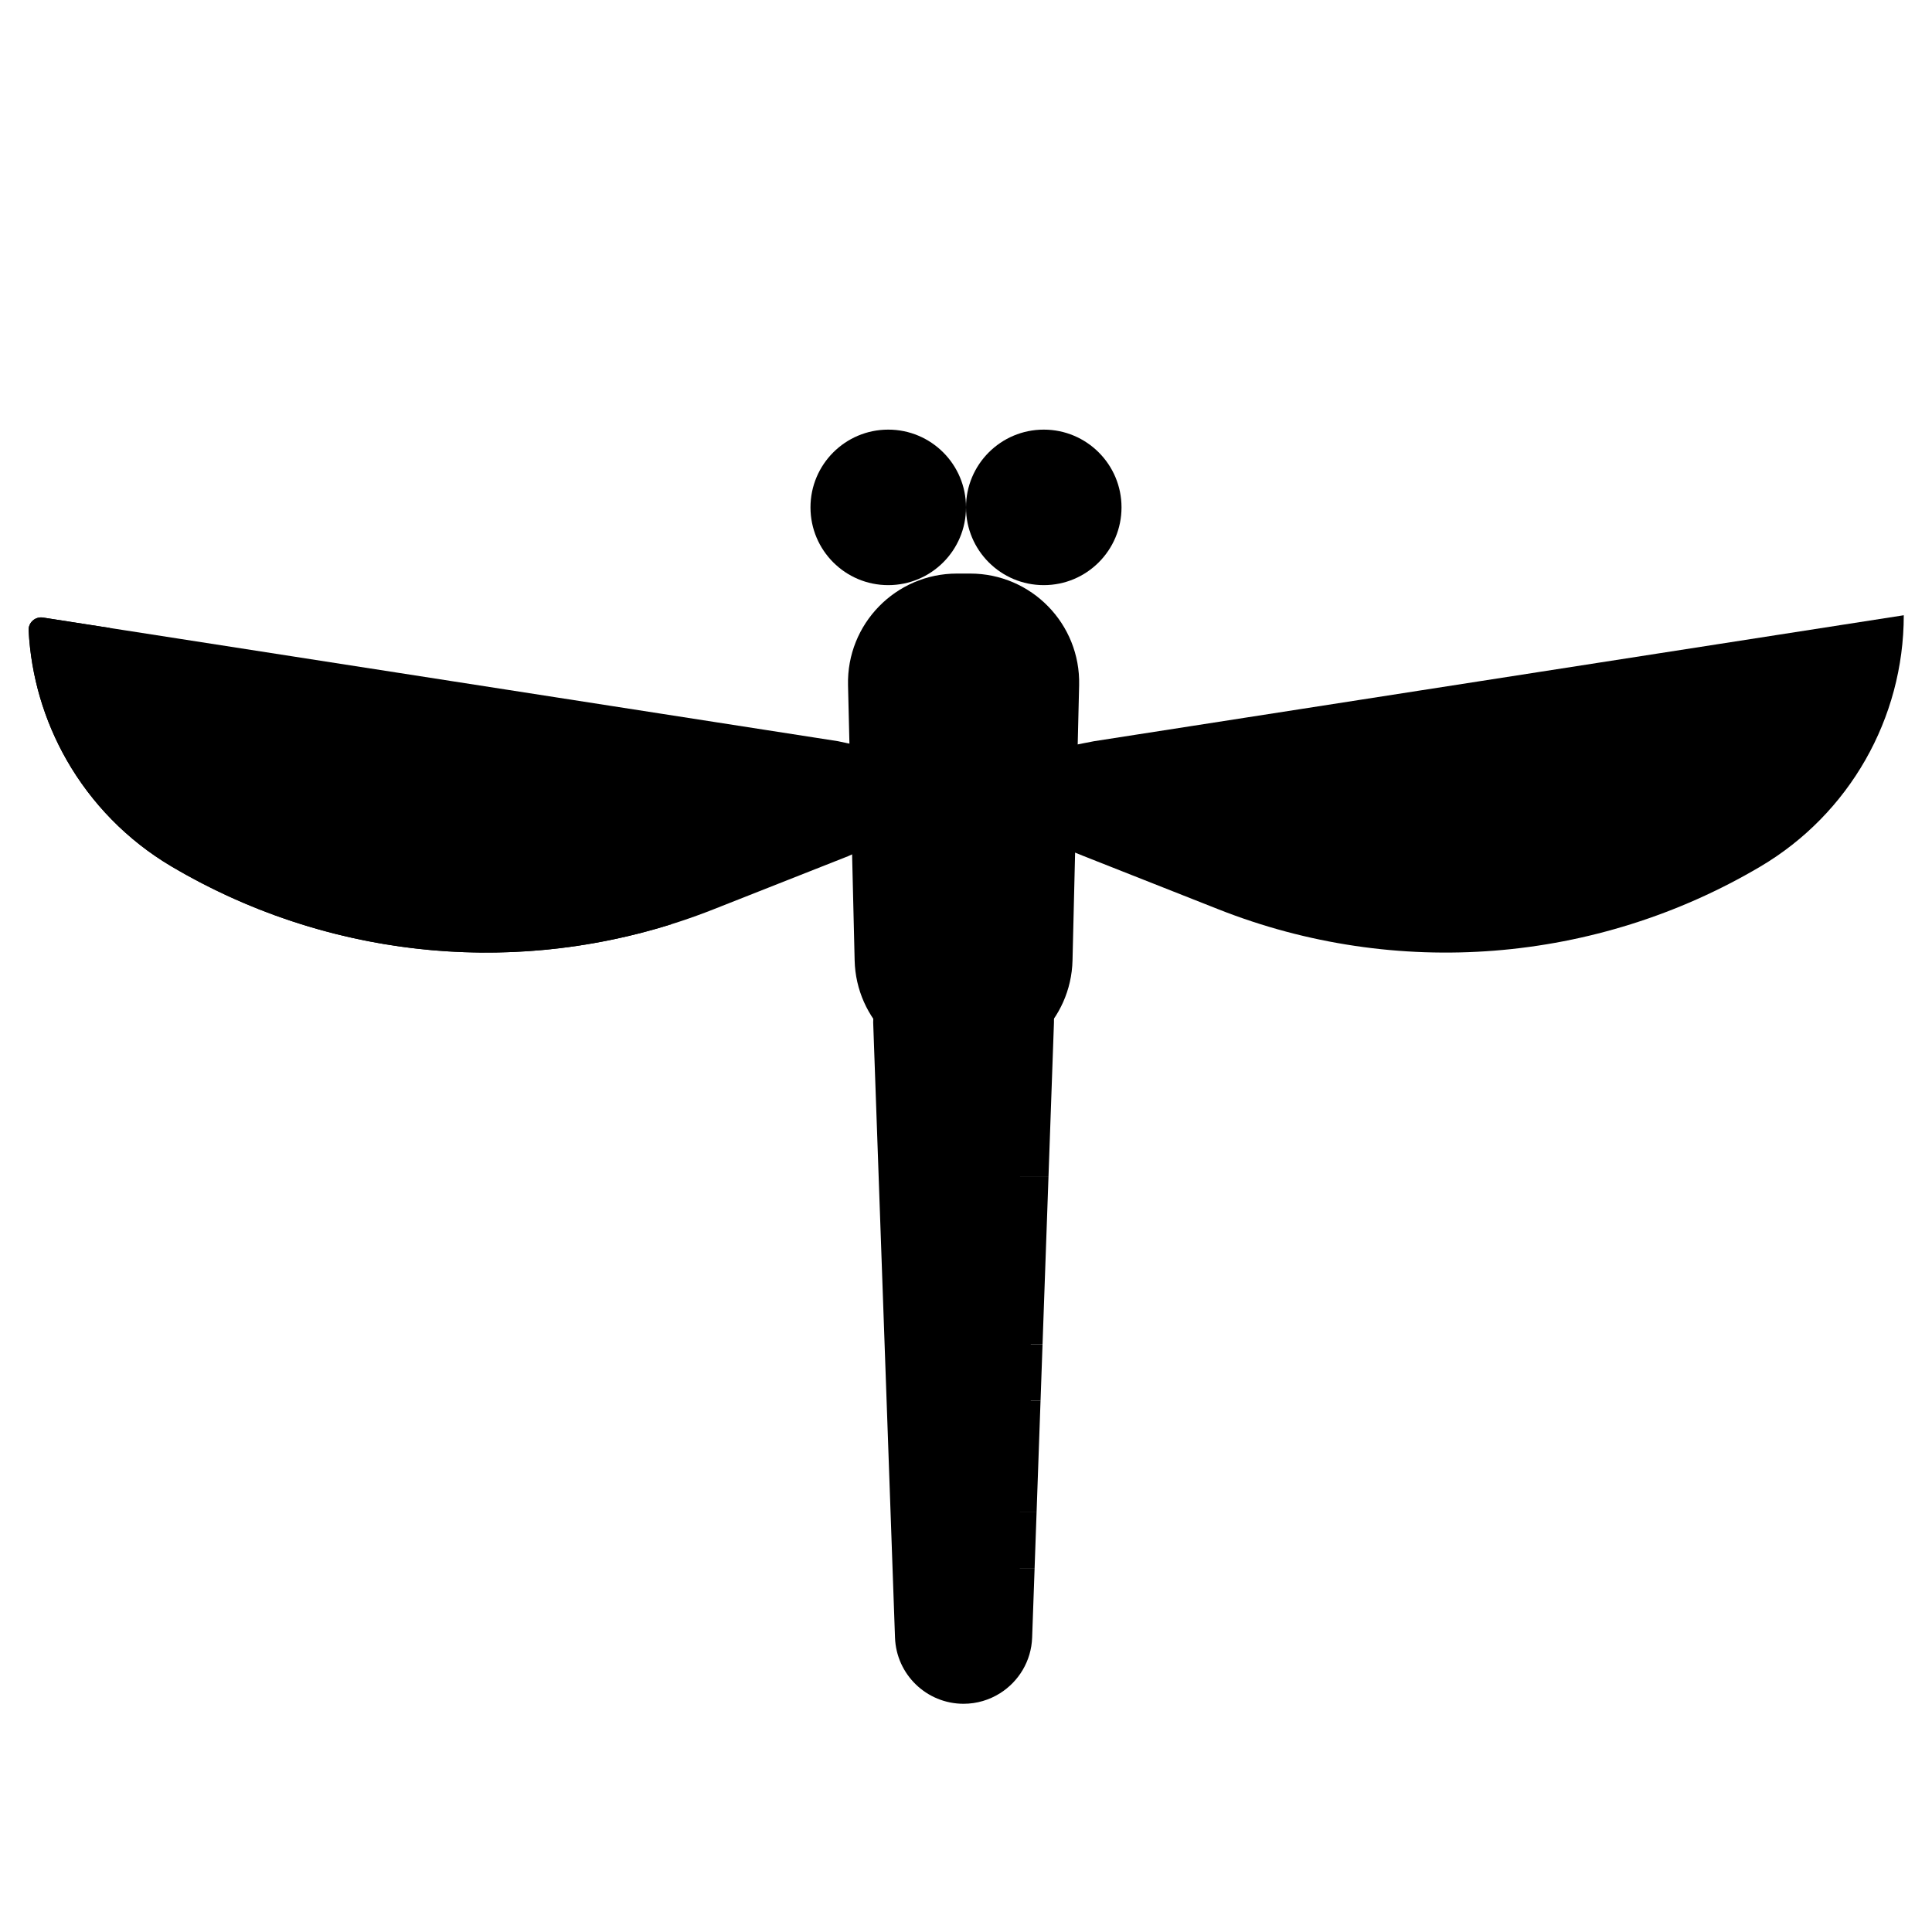
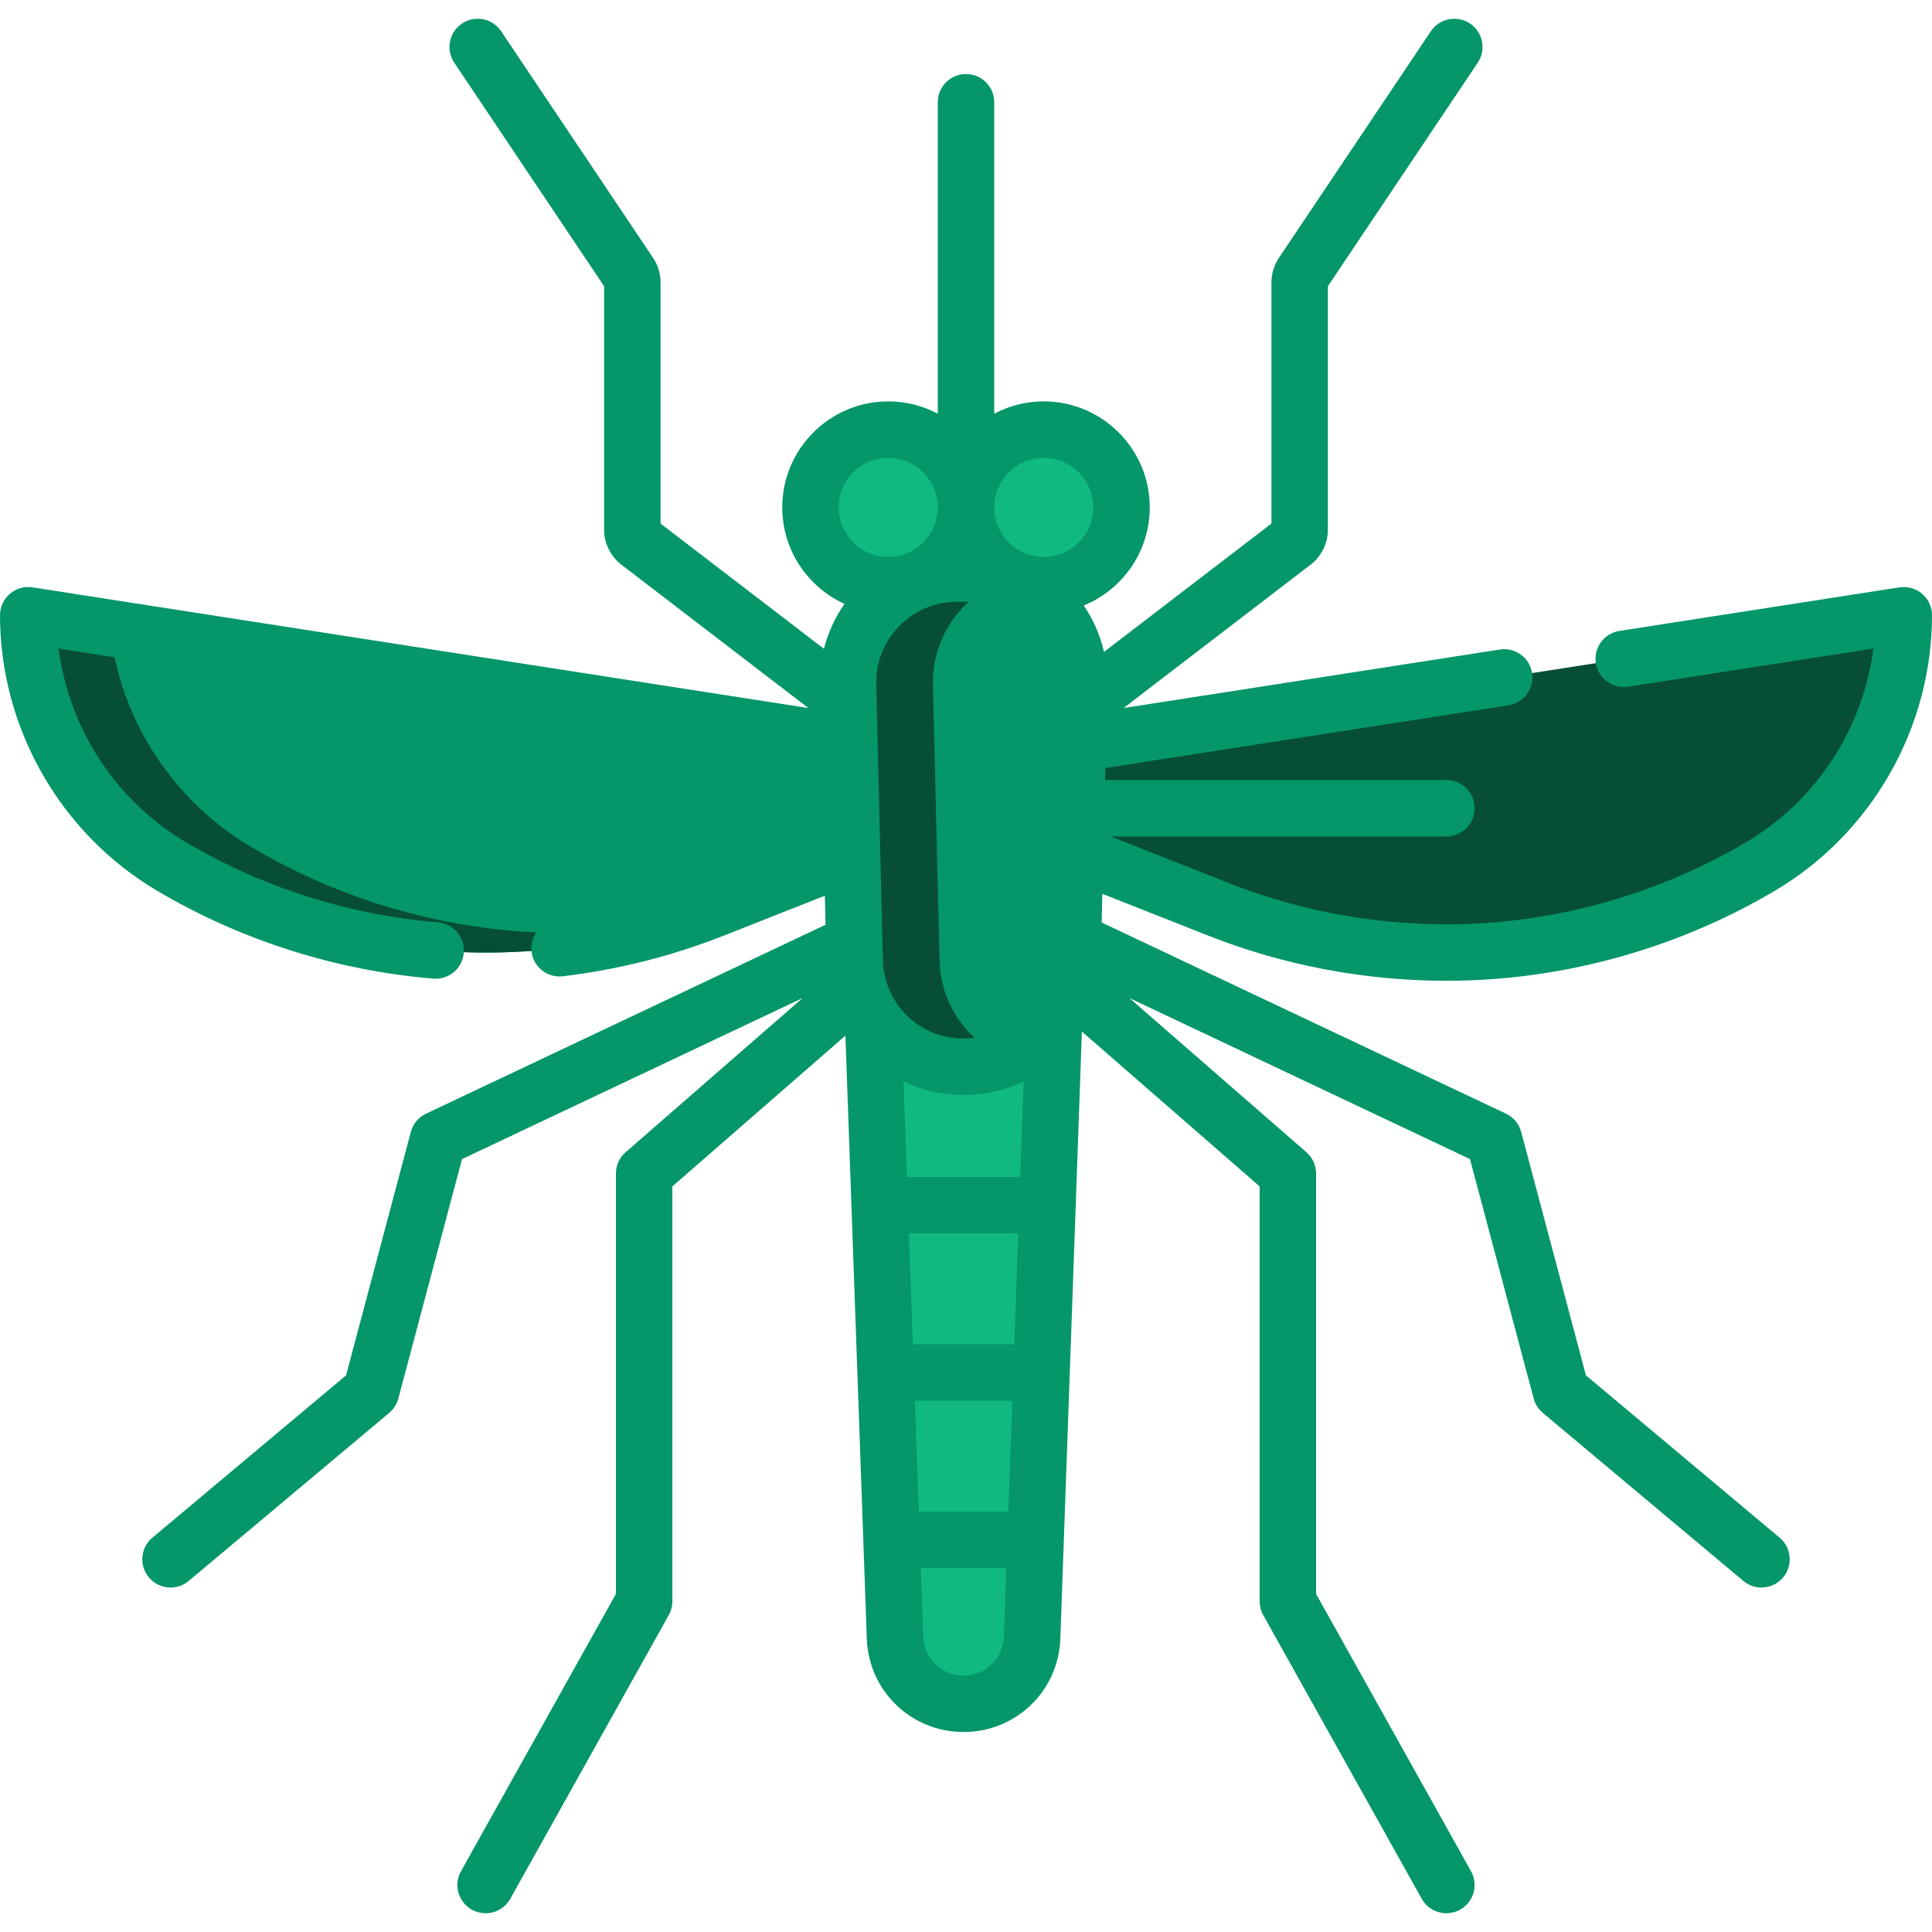
- <svg xmlns="http://www.w3.org/2000/svg" viewBox="0 0 513.274 513.274" fill="currentColor">
-   <path d="M270.94 416.601v-15h4.455l1.045-29.465h-2.596v-15h3.128l1.045-29.465h-7.037v-15h7.569l1.456-41.052v-47.547h-31.215l-5.387 211.406 9.967 14.356h12.324c4.939-3.114 8.294-8.526 8.515-14.776l.655-18.457z" />
-   <path d="M242.953 201.286v18.15l-17.67 8.04-35.74 14.11c-47.16 18.63-100.29 14.43-143.94-11.37-11.81-6.98-21.33-16.81-27.91-28.33-5.925-10.388-9.45-22.143-10.086-34.406-.108-2.085 1.755-3.735 3.818-3.414l211.158 32.84z" />
-   <path d="M66.787 225.055c-11.81-6.98-21.33-16.81-27.91-28.33-5.195-9.108-8.536-19.269-9.711-29.9l-17.741-2.759c-2.063-.321-3.926 1.329-3.818 3.414.635 12.263 4.161 24.017 10.086 34.406 6.58 11.52 16.1 21.35 27.91 28.33 40.276 23.806 88.633 29.218 132.914 15.278-38.13 6.625-77.8-.384-111.73-20.439z" />
-   <path d="M287.988 227.471l35.739 14.114c47.166 18.627 100.29 14.432 143.948-11.366 23.612-13.953 38.099-39.34 38.099-66.766l-215.085 33.457-26.552 5.153v15.829z" />
-   <path d="M246.557 312.67v15h31.461l.532-15zm2.28 44.466v15h27.604l.532-15zm3.09 44.465v15h22.936l.532-15z" />
-   <path d="M257.179 435.058l-5.798-163.44 1.286-47.547h-19.403l-1.286 47.547 5.798 163.44c.346 9.811 8.399 17.585 18.216 17.585 3.563 0 6.887-1.035 9.701-2.809-4.938-3.114-8.293-8.526-8.514-14.776z" />
-   <circle cx="235.979" cy="134.795" r="20.658" />
-   <circle cx="277.295" cy="134.795" r="20.658" />
-   <path d="M255.993 283.407c-15.717 0-28.563-12.541-28.941-28.253l-1.757-73.132c-.391-16.256 12.68-29.644 28.941-29.644h3.515c16.26 0 29.331 13.389 28.941 29.644l-1.757 73.132c-.379 15.712-13.225 28.253-28.942 28.253z" />
+ <svg xmlns="http://www.w3.org/2000/svg" viewBox="0 0 513.274 513.274">
+   <g fill="#10B981">
+     <path d="m270.94 416.601v-15h4.455l1.045-29.465h-2.596v-15h3.128l1.045-29.465h-7.037v-15h7.569l1.456-41.052v-47.547h-31.215l-5.387 211.406 9.967 14.356h12.324c4.939-3.114 8.294-8.526 8.515-14.776l.655-18.457z" />
+   </g>
+   <g fill="#059669">
+     <path d="m242.953 201.286v18.15l-17.67 8.04-35.74 14.11c-47.16 18.63-100.29 14.43-143.94-11.37-11.81-6.98-21.33-16.81-27.91-28.33-5.925-10.388-9.45-22.143-10.086-34.406-.108-2.085 1.755-3.735 3.818-3.414l211.158 32.84z" />
+   </g>
+   <g fill="#064e36">
+     <path d="m66.787 225.055c-11.81-6.98-21.33-16.81-27.91-28.33-5.195-9.108-8.536-19.269-9.711-29.9l-17.741-2.759c-2.063-.321-3.926 1.329-3.818 3.414.635 12.263 4.161 24.017 10.086 34.406 6.58 11.52 16.1 21.35 27.91 28.33 40.276 23.806 88.633 29.218 132.914 15.278-38.13 6.625-77.8-.384-111.73-20.439zm221.201 2.416l35.739 14.114c47.166 18.627 100.29 14.432 143.948-11.366 23.612-13.953 38.099-39.34 38.099-66.766l-215.085 33.457-26.552 5.153v15.829z" />
+   </g>
+   <g fill="#10B981">
+     <path d="m246.557 312.67v15h31.461l.532-15zm2.28 44.466v15h27.604l.532-15zm3.09 44.465v15h22.936l.532-15z" />
+     <path d="m257.179 435.058l-5.798-163.44 1.286-47.547h-19.403l-1.286 47.547 5.798 163.44c.346 9.811 8.399 17.585 18.216 17.585 3.563 0 6.887-1.035 9.701-2.809-4.938-3.114-8.293-8.526-8.514-14.776z" />
+     <circle cx="235.979" cy="134.795" r="20.658" />
+     <circle cx="277.295" cy="134.795" r="20.658" />
+   </g>
+   <g fill="#059669">
+     <path d="m255.993 283.407c-15.717 0-28.563-12.541-28.941-28.253l-1.757-73.132c-.391-16.256 12.68-29.644 28.941-29.644h3.515c16.26 0 29.331 13.389 28.941 29.644l-1.757 73.132c-.379 15.712-13.225 28.253-28.942 28.253z" />
+   </g>
+   <g fill="#064e36">
+     <path d="m249.609 255.153l-1.757-73.132c-.311-12.917 7.883-24.016 19.419-28.033-2.981-1.038-6.182-1.611-9.521-1.611h-3.515c-16.26 0-29.331 13.389-28.94 29.644l1.757 73.132c.378 15.712 13.224 28.253 28.941 28.253 3.999 0 7.81-.815 11.279-2.285-10.167-4.304-17.381-14.253-17.663-25.968z" />
+   </g>
+   <g fill="#10B981">
+     <path d="m256.525 416.601l-.532-15h-19.403l.232 6.537.3 8.463zm-20.98-44.465h19.402l-.532-15h-19.402zm17.293-59.466h-19.403l.347 9.787.186 5.213h19.402z" />
+   </g>
+   <path d="m320.972 248.561c20.056 7.92 41.69 12.002 63.276 12.002 4.459 0 8.918-.174 13.358-.525 25.937-2.048 51.485-10.126 73.884-23.362 25.772-15.229 41.783-43.287 41.783-73.223 0-2.19-.958-4.271-2.621-5.696-1.663-1.424-3.868-2.055-6.031-1.714l-74.393 11.572c-4.094.636-6.896 4.471-6.259 8.563s4.478 6.896 8.563 6.258l65.173-10.138c-2.733 21.236-15.182 40.435-33.847 51.464-20.443 12.081-43.762 19.454-67.434 21.323-23.669 1.87-47.857-1.753-69.944-10.475l-31.366-12.387h89.142c4.143 0 7.5-3.358 7.5-7.5s-3.357-7.5-7.5-7.5h-90.671l.077-3.186 107.113-16.662c4.094-.636 6.896-4.471 6.259-8.563s-4.476-6.897-8.563-6.258l-99.969 15.551 49.69-38.091c2.874-2.204 4.59-5.681 4.59-9.302v-64.676l39.808-59.376c2.307-3.44 1.388-8.099-2.053-10.406s-8.101-1.388-10.406 2.053l-40.363 60.207c-1.298 1.937-1.984 4.193-1.984 6.524v64.055l-44.486 34.102c-.998-4.409-2.821-8.574-5.382-12.329 10.276-4.201 17.537-14.302 17.537-26.072 0-15.526-12.631-28.158-28.157-28.158-4.751 0-9.228 1.188-13.158 3.274v-82.742c0-4.142-3.357-7.5-7.5-7.5-4.142 0-7.5 3.358-7.5 7.5v82.743c-3.93-2.086-8.407-3.274-13.158-3.274-15.526 0-28.158 12.631-28.158 28.158 0 11.386 6.797 21.208 16.543 25.641-2.552 3.631-4.395 7.662-5.469 11.932l-43.405-33.273v-64.056c0-2.331-.686-4.587-1.985-6.526l-40.363-60.206c-2.306-3.44-6.966-4.36-10.406-2.053s-4.36 6.965-2.053 10.406l39.807 59.376v64.676c0 3.621 1.716 7.099 4.59 9.302l49.688 38.09-206.116-32.062c-2.166-.336-4.368.29-6.032 1.714-1.663 1.426-2.621 3.507-2.621 5.697 0 29.936 16.011 57.994 41.784 73.223 22.231 13.137 47.594 21.198 73.348 23.313.209.017.416.025.622.025 3.864 0 7.145-2.967 7.467-6.887.339-4.128-2.733-7.75-6.861-8.089-23.506-1.93-46.655-9.287-66.944-21.276-18.665-11.029-31.114-30.229-33.847-51.464l202.749 31.538.081 3.387h-89.382c-4.142 0-7.5 3.358-7.5 7.5s3.358 7.5 7.5 7.5h89.142l-31.366 12.387c-12.53 4.949-25.662 8.266-39.029 9.859-4.113.49-7.05 4.222-6.56 8.335.454 3.812 3.692 6.613 7.438 6.613.296 0 .596-.017.897-.053 14.647-1.746 29.035-5.38 42.764-10.802l26.835-10.597.185 7.714-106.135 50.185c-1.996.944-3.474 2.719-4.042 4.852l-17.207 64.676-51.452 43.122c-3.175 2.661-3.591 7.391-.931 10.565 1.483 1.77 3.61 2.683 5.752 2.683 1.7 0 3.409-.575 4.813-1.752l53.272-44.647c1.185-.992 2.033-2.327 2.431-3.82l16.923-63.606 90.476-42.781-47.023 40.965c-1.635 1.424-2.573 3.486-2.573 5.655v111.694l-41.158 73.663c-2.021 3.616-.727 8.185 2.889 10.206 1.158.647 2.413.954 3.651.954 2.629 0 5.181-1.385 6.554-3.843l42.11-75.368c.625-1.118.953-2.377.953-3.658v-110.236l45.973-40.051 5.682 160.185c.49 13.918 11.784 24.821 25.711 24.821s25.221-10.903 25.711-24.819l5.721-161.276 47.223 41.14v110.234c0 1.281.328 2.54.953 3.658l42.11 75.368c1.373 2.458 3.925 3.843 6.554 3.843 1.238 0 2.494-.307 3.651-.954 3.616-2.021 4.909-6.589 2.889-10.206l-41.157-73.663v-111.693c0-2.168-.938-4.23-2.573-5.655l-47.023-40.966 90.477 42.781 16.922 63.606c.397 1.493 1.246 2.828 2.431 3.82l53.272 44.647c1.404 1.177 3.113 1.752 4.813 1.752 2.142 0 4.269-.913 5.752-2.683 2.661-3.174 2.244-7.905-.931-10.565l-51.452-43.122-17.207-64.676c-.567-2.133-2.046-3.908-4.042-4.852l-107.41-50.787.183-7.616zm-66.737-88.684h3.514c5.827 0 11.278 2.296 15.349 6.466s6.235 9.673 6.095 15.499l-1.758 73.132c-.281 11.738-9.7 20.933-21.442 20.933s-21.161-9.195-21.442-20.934l-1.757-73.132c-.14-5.825 2.024-11.33 6.095-15.499 4.069-4.169 9.52-6.465 15.346-6.465zm-12.763 167.793h29.042l-1.045 29.465h-26.951zm29.574-15h-30.106l-.9-25.376c4.809 2.315 10.216 3.612 15.953 3.612s11.144-1.297 15.953-3.612zm-27.997 59.466h25.887l-1.045 29.465h-23.796zm34.246-250.499c7.255 0 13.157 5.902 13.157 13.158 0 7.255-5.902 13.158-13.157 13.158-7.256 0-13.158-5.903-13.158-13.158s5.903-13.158 13.158-13.158zm-41.316 0c7.255 0 13.158 5.902 13.158 13.158 0 7.255-5.903 13.158-13.158 13.158s-13.158-5.903-13.158-13.158 5.903-13.158 13.158-13.158zm20.014 323.506c-5.807 0-10.516-4.546-10.721-10.351l-.645-18.191h22.732l-.645 18.193c-.206 5.803-4.915 10.349-10.721 10.349z" fill="#059669" />
</svg>
